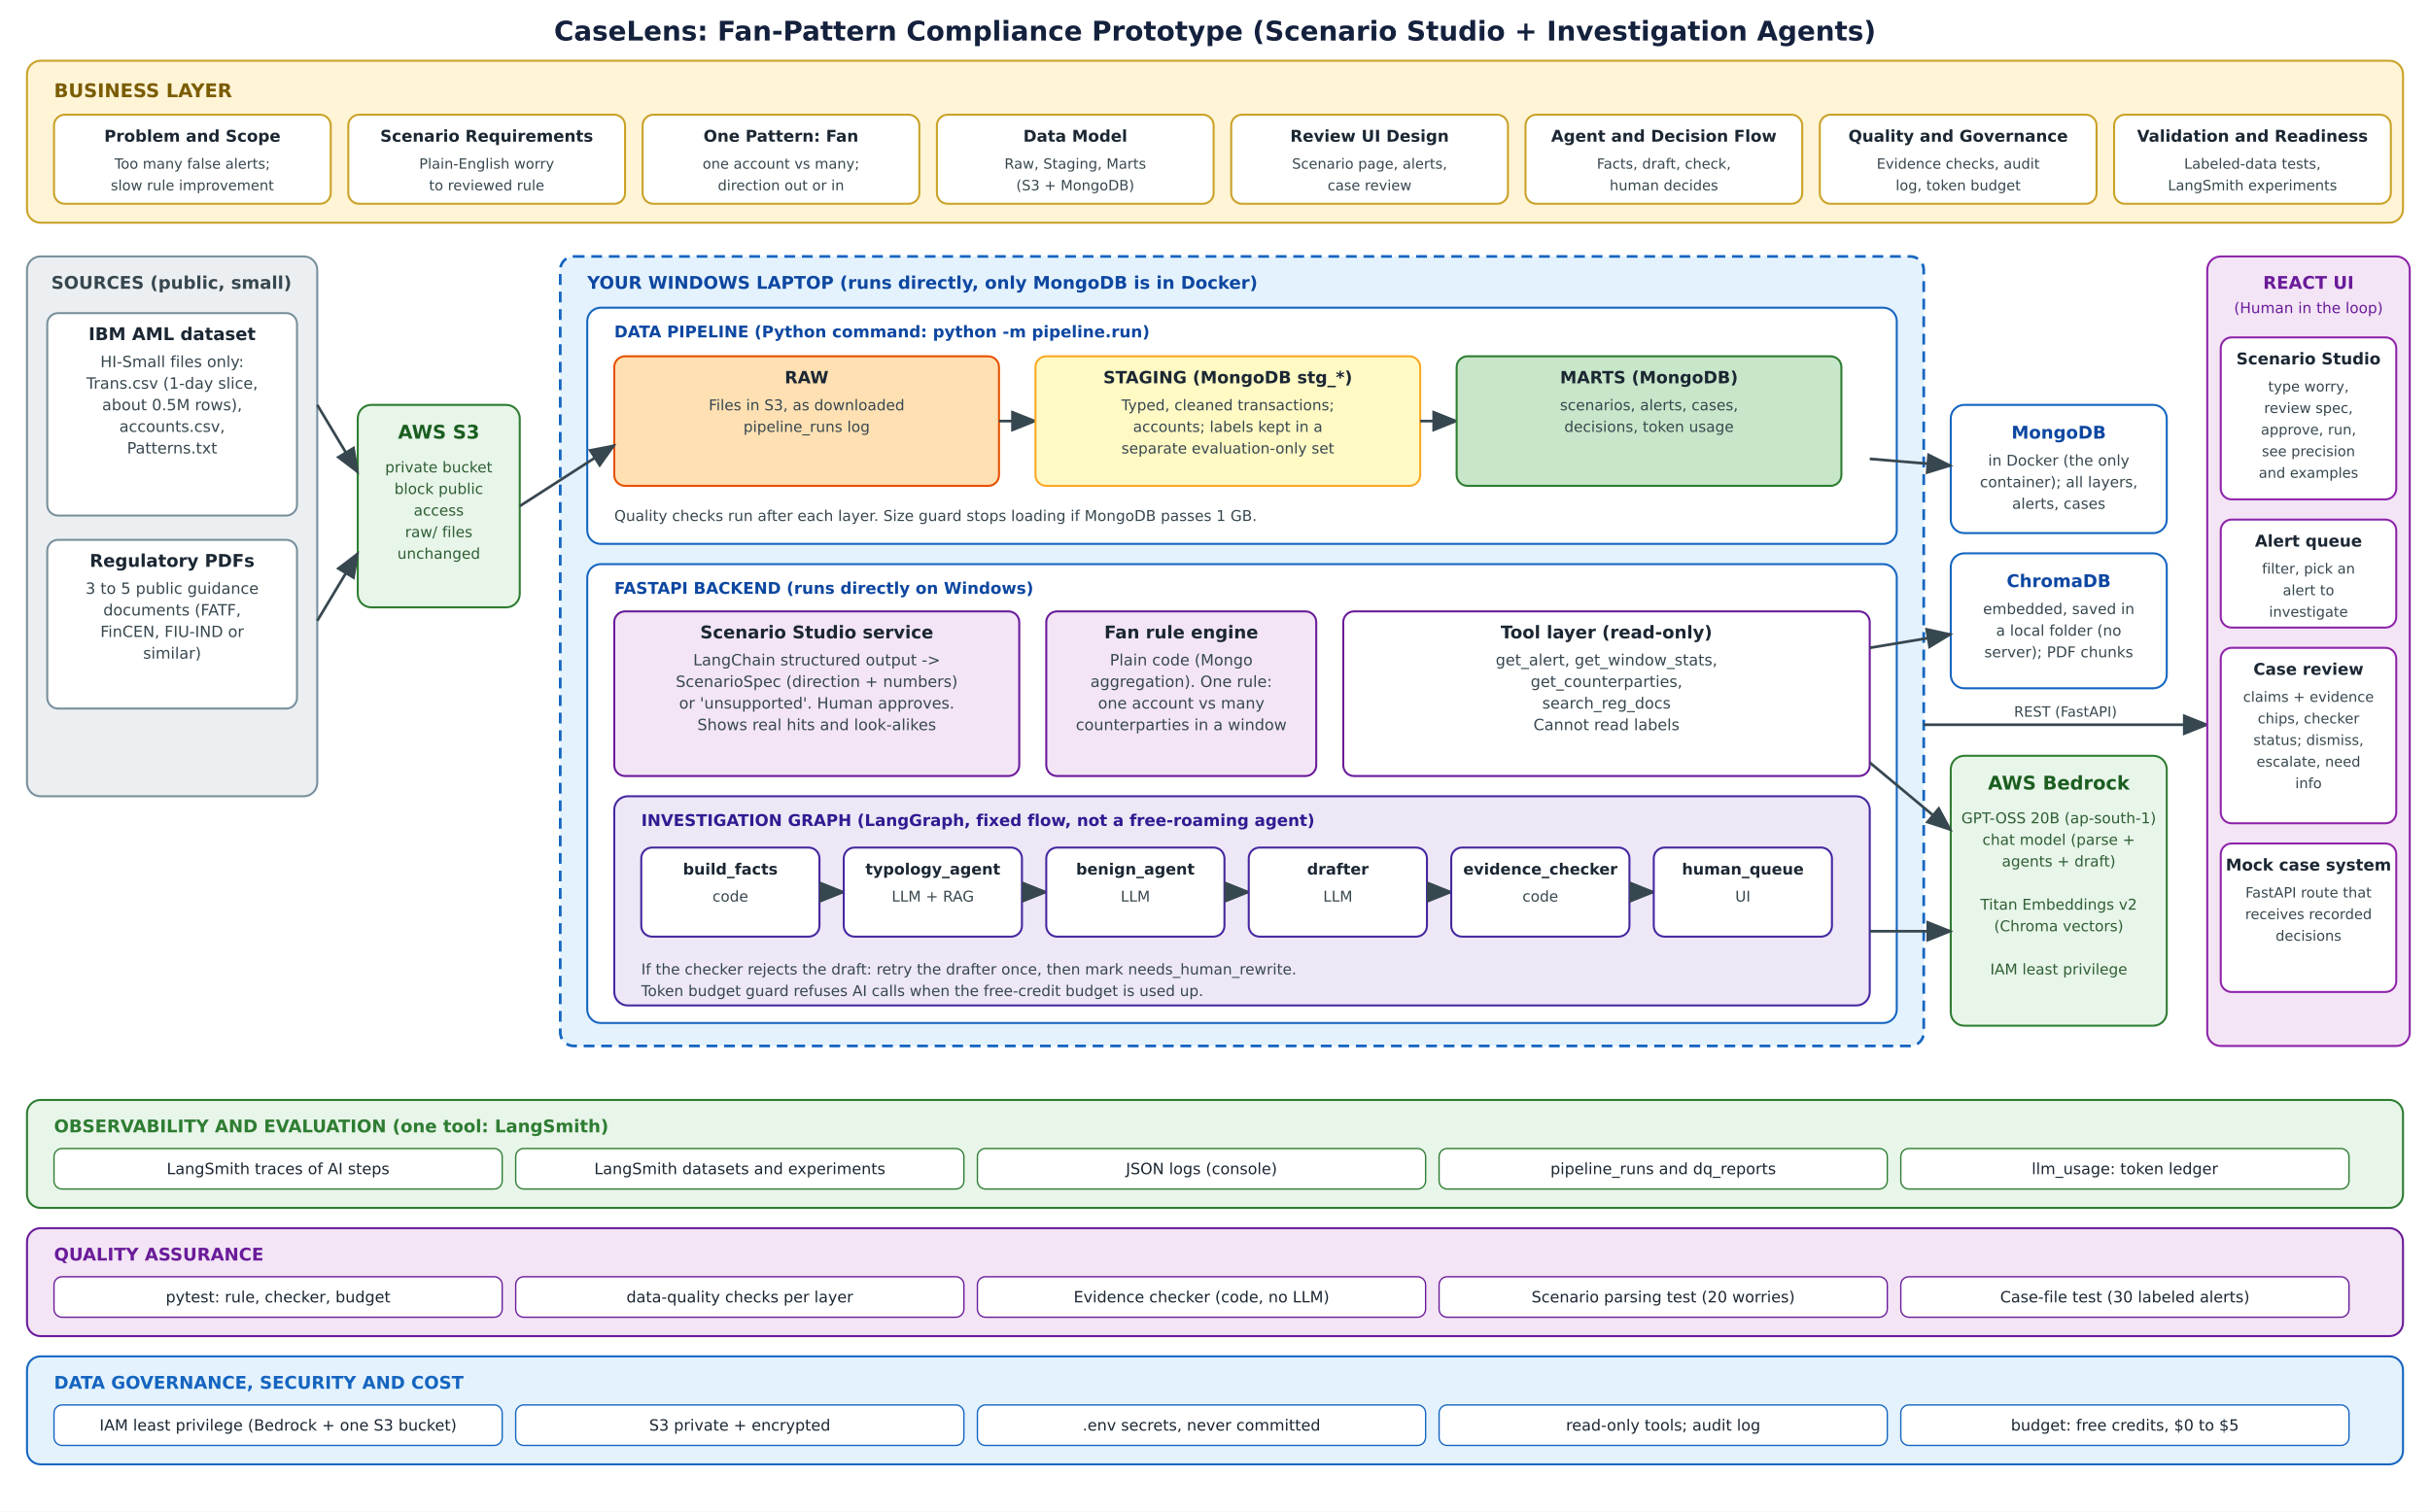
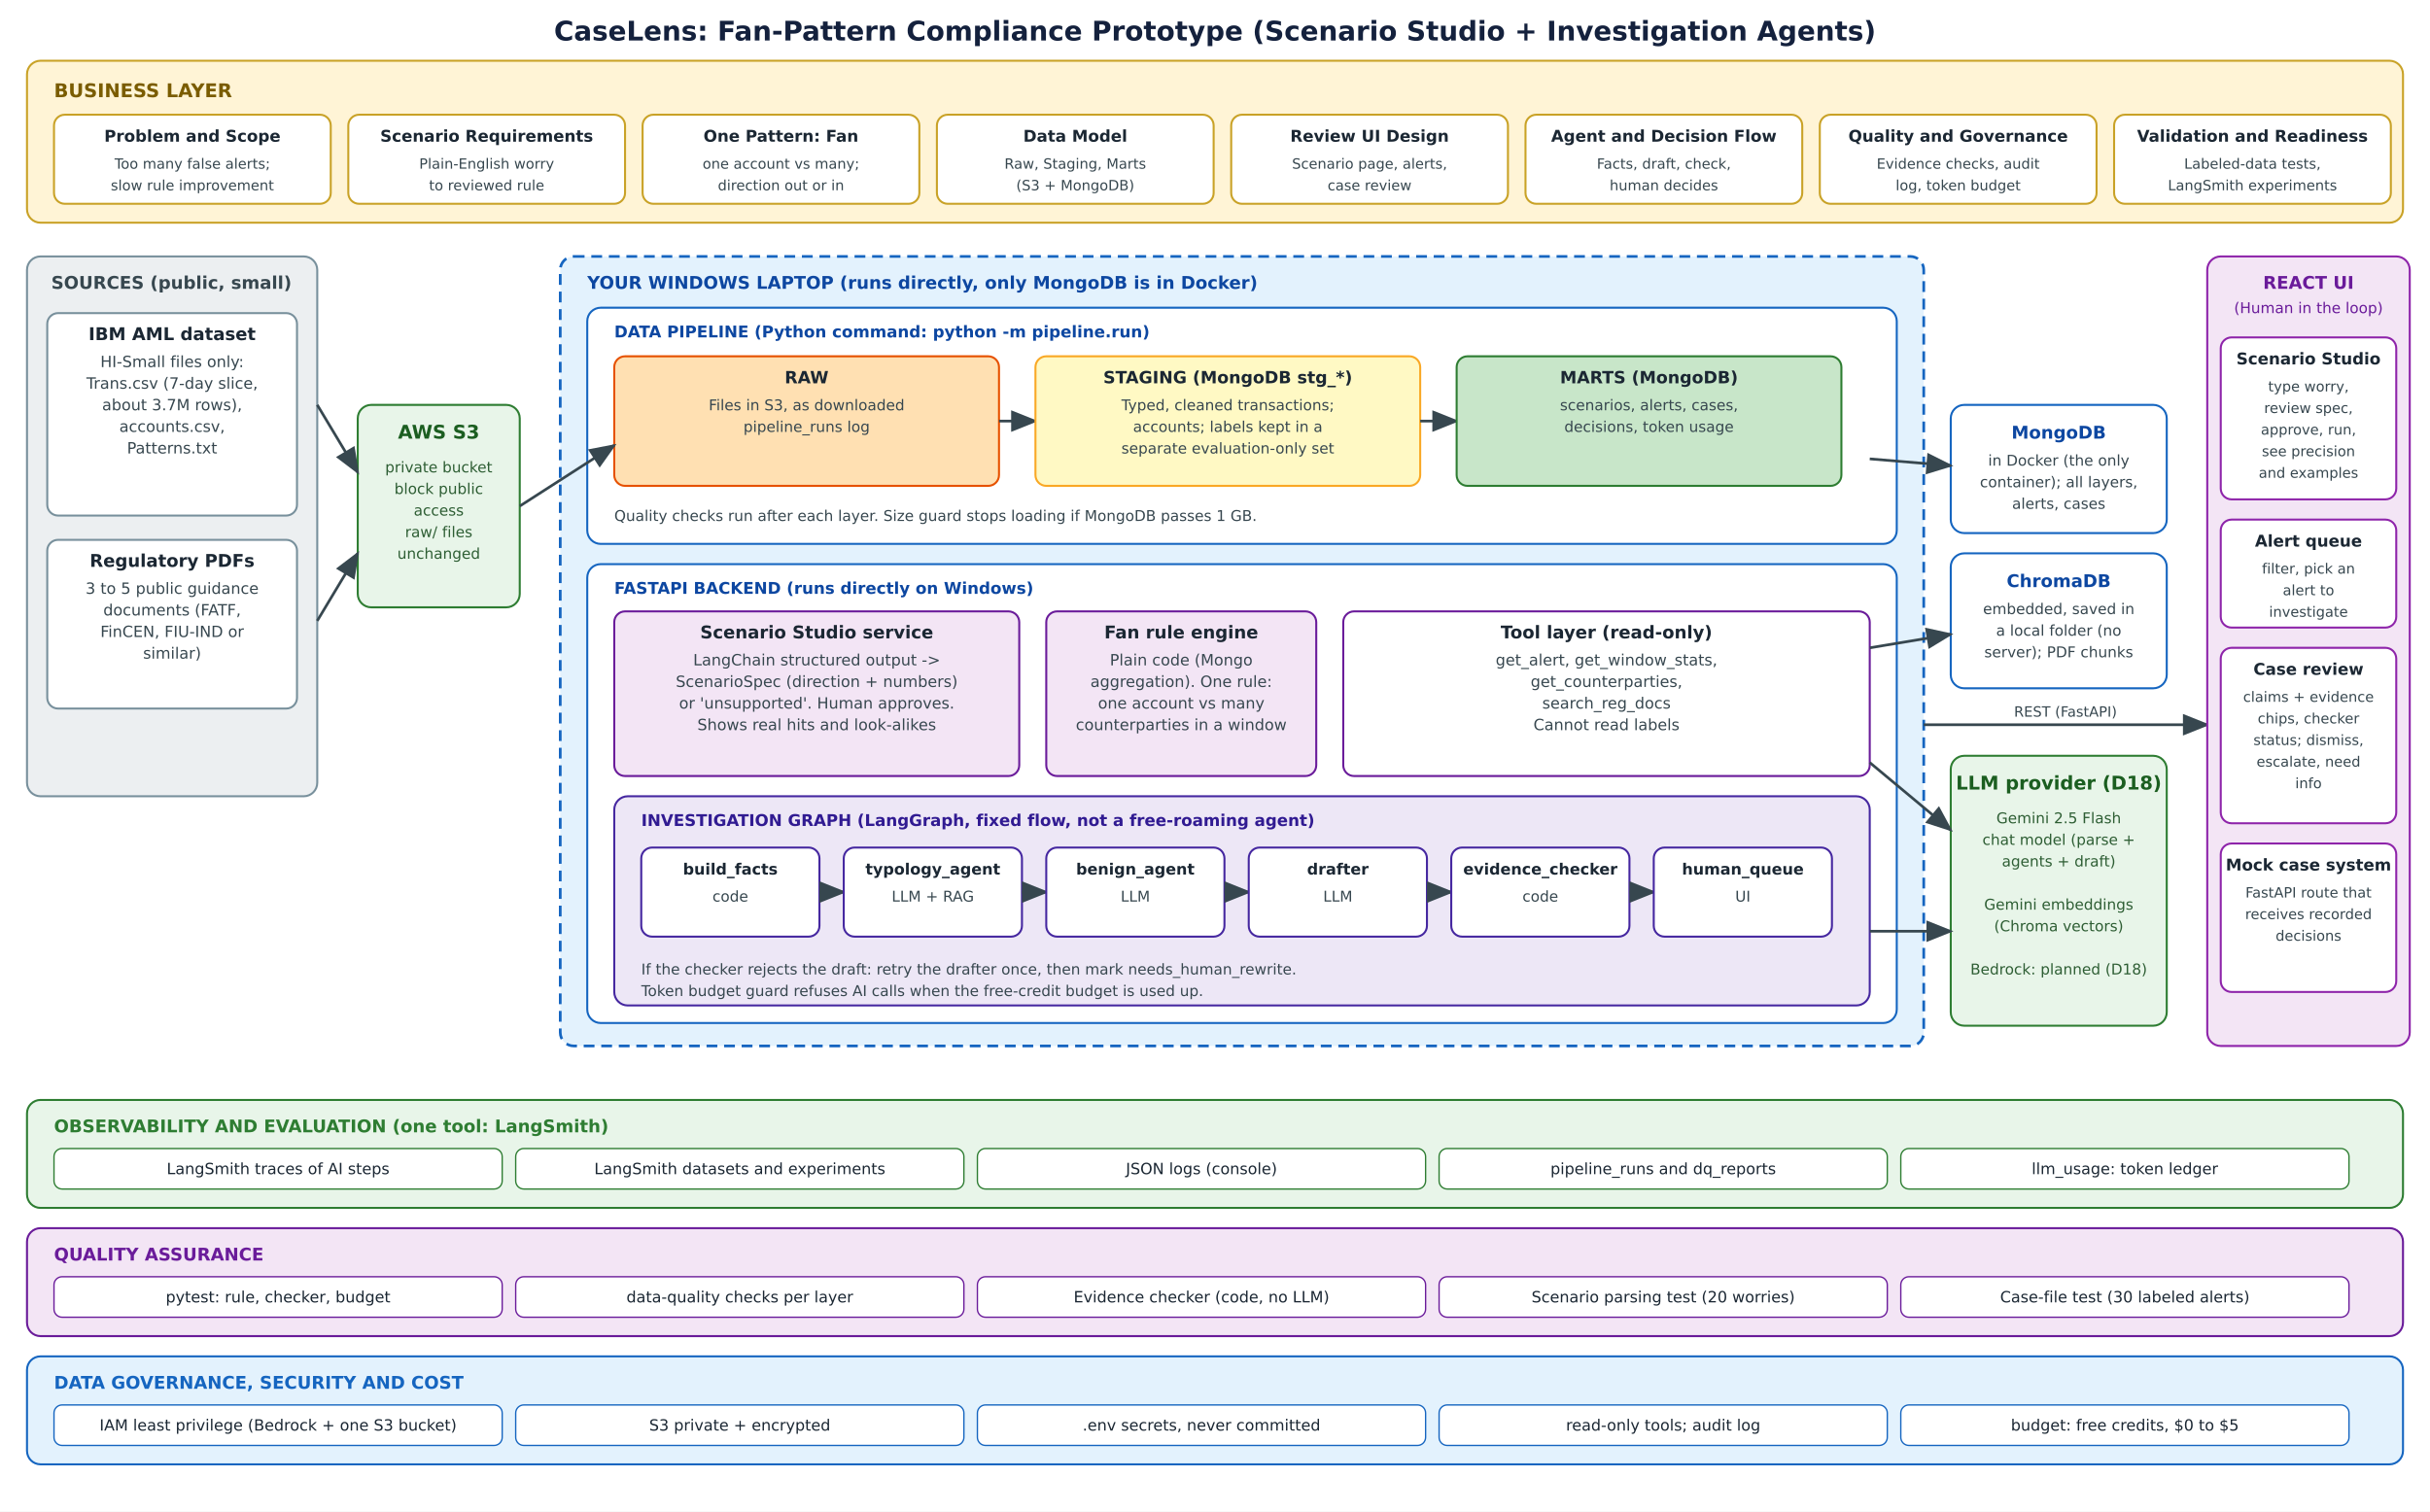
<svg xmlns="http://www.w3.org/2000/svg" width="1800" height="1120" viewBox="0 0 1800 1120" font-family="DejaVu Sans, Arial, sans-serif">
  <defs>
    <marker id="ar" markerWidth="10" markerHeight="8" refX="9" refY="4" orient="auto">
      <path d="M0,0 L10,4 L0,8 z" fill="#37474F" />
    </marker>
  </defs>
  <rect width="1800" height="1120" fill="#FFFFFF" />
  <text x="900.0" y="30" font-size="20" font-weight="bold" fill="#14213D" text-anchor="middle">CaseLens: Fan-Pattern Compliance Prototype (Scenario Studio + Investigation Agents)</text>
  <rect x="20" y="45" width="1760" height="120" rx="10" fill="#FFF4D6" stroke="#C9A227" stroke-width="1.5" />
  <text x="40" y="72" font-size="14" font-weight="bold" fill="#7A5C00" text-anchor="start">BUSINESS LAYER</text>
  <rect x="40" y="85" width="205" height="66" rx="8" fill="#FFFFFF" stroke="#C9A227" stroke-width="1.5" />
  <text x="142.5" y="105" font-size="12" font-weight="bold" fill="#1B2733" text-anchor="middle">Problem and Scope</text>
  <text x="142.5" y="125" font-size="10.5" fill="#37474F" text-anchor="middle">Too many false alerts;</text>
  <text x="142.5" y="141" font-size="10.5" fill="#37474F" text-anchor="middle">slow rule improvement</text>
  <rect x="258" y="85" width="205" height="66" rx="8" fill="#FFFFFF" stroke="#C9A227" stroke-width="1.5" />
  <text x="360.5" y="105" font-size="12" font-weight="bold" fill="#1B2733" text-anchor="middle">Scenario Requirements</text>
  <text x="360.5" y="125" font-size="10.5" fill="#37474F" text-anchor="middle">Plain-English worry</text>
  <text x="360.5" y="141" font-size="10.5" fill="#37474F" text-anchor="middle">to reviewed rule</text>
  <rect x="476" y="85" width="205" height="66" rx="8" fill="#FFFFFF" stroke="#C9A227" stroke-width="1.5" />
  <text x="578.5" y="105" font-size="12" font-weight="bold" fill="#1B2733" text-anchor="middle">One Pattern: Fan</text>
  <text x="578.5" y="125" font-size="10.5" fill="#37474F" text-anchor="middle">one account vs many;</text>
  <text x="578.5" y="141" font-size="10.5" fill="#37474F" text-anchor="middle">direction out or in</text>
  <rect x="694" y="85" width="205" height="66" rx="8" fill="#FFFFFF" stroke="#C9A227" stroke-width="1.5" />
  <text x="796.5" y="105" font-size="12" font-weight="bold" fill="#1B2733" text-anchor="middle">Data Model</text>
  <text x="796.5" y="125" font-size="10.5" fill="#37474F" text-anchor="middle">Raw, Staging, Marts</text>
  <text x="796.5" y="141" font-size="10.5" fill="#37474F" text-anchor="middle">(S3 + MongoDB)</text>
  <rect x="912" y="85" width="205" height="66" rx="8" fill="#FFFFFF" stroke="#C9A227" stroke-width="1.5" />
  <text x="1014.5" y="105" font-size="12" font-weight="bold" fill="#1B2733" text-anchor="middle">Review UI Design</text>
  <text x="1014.5" y="125" font-size="10.5" fill="#37474F" text-anchor="middle">Scenario page, alerts,</text>
  <text x="1014.5" y="141" font-size="10.5" fill="#37474F" text-anchor="middle">case review</text>
  <rect x="1130" y="85" width="205" height="66" rx="8" fill="#FFFFFF" stroke="#C9A227" stroke-width="1.5" />
  <text x="1232.5" y="105" font-size="12" font-weight="bold" fill="#1B2733" text-anchor="middle">Agent and Decision Flow</text>
  <text x="1232.5" y="125" font-size="10.5" fill="#37474F" text-anchor="middle">Facts, draft, check,</text>
  <text x="1232.5" y="141" font-size="10.5" fill="#37474F" text-anchor="middle">human decides</text>
  <rect x="1348" y="85" width="205" height="66" rx="8" fill="#FFFFFF" stroke="#C9A227" stroke-width="1.5" />
  <text x="1450.5" y="105" font-size="12" font-weight="bold" fill="#1B2733" text-anchor="middle">Quality and Governance</text>
  <text x="1450.5" y="125" font-size="10.5" fill="#37474F" text-anchor="middle">Evidence checks, audit</text>
  <text x="1450.5" y="141" font-size="10.5" fill="#37474F" text-anchor="middle">log, token budget</text>
  <rect x="1566" y="85" width="205" height="66" rx="8" fill="#FFFFFF" stroke="#C9A227" stroke-width="1.5" />
  <text x="1668.5" y="105" font-size="12" font-weight="bold" fill="#1B2733" text-anchor="middle">Validation and Readiness</text>
  <text x="1668.5" y="125" font-size="10.5" fill="#37474F" text-anchor="middle">Labeled-data tests,</text>
  <text x="1668.5" y="141" font-size="10.5" fill="#37474F" text-anchor="middle">LangSmith experiments</text>
  <rect x="20" y="190" width="215" height="400" rx="10" fill="#ECEFF1" stroke="#78909C" stroke-width="1.5" />
  <text x="127" y="214" font-size="13" font-weight="bold" fill="#37474F" text-anchor="middle">SOURCES (public, small)</text>
  <rect x="35" y="232" width="185" height="150" rx="8" fill="#FFFFFF" stroke="#78909C" stroke-width="1.5" />
  <text x="127.5" y="252" font-size="13" font-weight="bold" fill="#1B2733" text-anchor="middle">IBM AML dataset</text>
  <text x="127.5" y="272" font-size="11.5" fill="#37474F" text-anchor="middle">HI-Small files only:</text>
-   <text x="127.5" y="288" font-size="11.5" fill="#37474F" text-anchor="middle">Trans.csv (1-day slice,</text>
-   <text x="127.5" y="304" font-size="11.5" fill="#37474F" text-anchor="middle">about 0.5M rows),</text>
+   <text x="127.5" y="288" font-size="11.5" fill="#37474F" text-anchor="middle">Trans.csv (7-day slice,</text>
+   <text x="127.5" y="304" font-size="11.5" fill="#37474F" text-anchor="middle">about 3.7M rows),</text>
  <text x="127.5" y="320" font-size="11.5" fill="#37474F" text-anchor="middle">accounts.csv,</text>
  <text x="127.5" y="336" font-size="11.5" fill="#37474F" text-anchor="middle">Patterns.txt</text>
  <rect x="35" y="400" width="185" height="125" rx="8" fill="#FFFFFF" stroke="#78909C" stroke-width="1.5" />
  <text x="127.5" y="420" font-size="13" font-weight="bold" fill="#1B2733" text-anchor="middle">Regulatory PDFs</text>
  <text x="127.5" y="440" font-size="11.5" fill="#37474F" text-anchor="middle">3 to 5 public guidance</text>
  <text x="127.5" y="456" font-size="11.5" fill="#37474F" text-anchor="middle">documents (FATF,</text>
  <text x="127.5" y="472" font-size="11.5" fill="#37474F" text-anchor="middle">FinCEN, FIU-IND or</text>
  <text x="127.5" y="488" font-size="11.5" fill="#37474F" text-anchor="middle">similar)</text>
  <rect x="265" y="300" width="120" height="150" rx="10" fill="#E8F5E9" stroke="#2E7D32" stroke-width="1.5" />
  <text x="325" y="325" font-size="14" font-weight="bold" fill="#1B5E20" text-anchor="middle">AWS S3</text>
  <text x="325" y="350" font-size="11" fill="#2E5E34" text-anchor="middle">private bucket</text>
  <text x="325" y="366" font-size="11" fill="#2E5E34" text-anchor="middle">block public</text>
  <text x="325" y="382" font-size="11" fill="#2E5E34" text-anchor="middle">access</text>
  <text x="325" y="398" font-size="11" fill="#2E5E34" text-anchor="middle">raw/ files</text>
  <text x="325" y="414" font-size="11" fill="#2E5E34" text-anchor="middle">unchanged</text>
  <line x1="235" y1="300" x2="265" y2="350" stroke="#37474F" stroke-width="2" marker-end="url(#ar)" />
  <line x1="235" y1="460" x2="265" y2="410" stroke="#37474F" stroke-width="2" marker-end="url(#ar)" />
  <rect x="415" y="190" width="1010" height="585" rx="10" fill="#E3F2FD" stroke="#1565C0" stroke-width="2" stroke-dasharray="8 5" />
  <text x="435" y="214" font-size="13" font-weight="bold" fill="#0D47A1" text-anchor="start">YOUR WINDOWS LAPTOP (runs directly, only MongoDB is in Docker)</text>
  <rect x="435" y="228" width="970" height="175" rx="10" fill="#FFFFFF" stroke="#1565C0" stroke-width="1.5" />
  <text x="455" y="250" font-size="12" font-weight="bold" fill="#0D47A1" text-anchor="start">DATA PIPELINE (Python command: python -m pipeline.run)</text>
  <rect x="455" y="264" width="285" height="96" rx="8" fill="#FFE0B2" stroke="#E65100" stroke-width="1.5" />
  <text x="597.5" y="284" font-size="12.5" font-weight="bold" fill="#1B2733" text-anchor="middle">RAW</text>
  <text x="597.5" y="304" font-size="11" fill="#37474F" text-anchor="middle">Files in S3, as downloaded</text>
  <text x="597.5" y="320" font-size="11" fill="#37474F" text-anchor="middle">pipeline_runs log</text>
  <line x1="740" y1="312" x2="767" y2="312" stroke="#37474F" stroke-width="2" marker-end="url(#ar)" />
  <rect x="767" y="264" width="285" height="96" rx="8" fill="#FFF9C4" stroke="#F9A825" stroke-width="1.5" />
  <text x="909.5" y="284" font-size="12.5" font-weight="bold" fill="#1B2733" text-anchor="middle">STAGING (MongoDB stg_*)</text>
  <text x="909.5" y="304" font-size="11" fill="#37474F" text-anchor="middle">Typed, cleaned transactions;</text>
  <text x="909.5" y="320" font-size="11" fill="#37474F" text-anchor="middle">accounts; labels kept in a</text>
  <text x="909.5" y="336" font-size="11" fill="#37474F" text-anchor="middle">separate evaluation-only set</text>
  <line x1="1052" y1="312" x2="1079" y2="312" stroke="#37474F" stroke-width="2" marker-end="url(#ar)" />
  <rect x="1079" y="264" width="285" height="96" rx="8" fill="#C8E6C9" stroke="#2E7D32" stroke-width="1.5" />
  <text x="1221.5" y="284" font-size="12.5" font-weight="bold" fill="#1B2733" text-anchor="middle">MARTS (MongoDB)</text>
  <text x="1221.5" y="304" font-size="11" fill="#37474F" text-anchor="middle">scenarios, alerts, cases,</text>
  <text x="1221.5" y="320" font-size="11" fill="#37474F" text-anchor="middle">decisions, token usage</text>
  <text x="455" y="386" font-size="11" fill="#37474F" text-anchor="start">Quality checks run after each layer. Size guard stops loading if MongoDB passes 1 GB.</text>
  <line x1="385" y1="375" x2="455" y2="330" stroke="#37474F" stroke-width="2" marker-end="url(#ar)" />
  <rect x="435" y="418" width="970" height="340" rx="10" fill="#FFFFFF" stroke="#1565C0" stroke-width="1.5" />
  <text x="455" y="440" font-size="12" font-weight="bold" fill="#0D47A1" text-anchor="start">FASTAPI BACKEND (runs directly on Windows)</text>
  <rect x="455" y="453" width="300" height="122" rx="8" fill="#F3E5F5" stroke="#6A1B9A" stroke-width="1.5" />
  <text x="605.0" y="473" font-size="13" font-weight="bold" fill="#1B2733" text-anchor="middle">Scenario Studio service</text>
  <text x="605.0" y="493" font-size="11.5" fill="#37474F" text-anchor="middle">LangChain structured output -&gt;</text>
  <text x="605.0" y="509" font-size="11.5" fill="#37474F" text-anchor="middle">ScenarioSpec (direction + numbers)</text>
  <text x="605.0" y="525" font-size="11.5" fill="#37474F" text-anchor="middle">or 'unsupported'. Human approves.</text>
  <text x="605.0" y="541" font-size="11.5" fill="#37474F" text-anchor="middle">Shows real hits and look-alikes</text>
  <rect x="775" y="453" width="200" height="122" rx="8" fill="#F3E5F5" stroke="#6A1B9A" stroke-width="1.5" />
  <text x="875.0" y="473" font-size="13" font-weight="bold" fill="#1B2733" text-anchor="middle">Fan rule engine</text>
  <text x="875.0" y="493" font-size="11.5" fill="#37474F" text-anchor="middle">Plain code (Mongo</text>
  <text x="875.0" y="509" font-size="11.5" fill="#37474F" text-anchor="middle">aggregation). One rule:</text>
  <text x="875.0" y="525" font-size="11.5" fill="#37474F" text-anchor="middle">one account vs many</text>
  <text x="875.0" y="541" font-size="11.5" fill="#37474F" text-anchor="middle">counterparties in a window</text>
  <rect x="995" y="453" width="390" height="122" rx="8" fill="#FFFFFF" stroke="#6A1B9A" stroke-width="1.5" />
  <text x="1190.0" y="473" font-size="13" font-weight="bold" fill="#1B2733" text-anchor="middle">Tool layer (read-only)</text>
  <text x="1190.0" y="493" font-size="11.5" fill="#37474F" text-anchor="middle">get_alert, get_window_stats,</text>
  <text x="1190.0" y="509" font-size="11.5" fill="#37474F" text-anchor="middle">get_counterparties,</text>
  <text x="1190.0" y="525" font-size="11.5" fill="#37474F" text-anchor="middle">search_reg_docs</text>
  <text x="1190.0" y="541" font-size="11.5" fill="#37474F" text-anchor="middle">Cannot read labels</text>
  <rect x="455" y="590" width="930" height="155" rx="10" fill="#EDE7F6" stroke="#4527A0" stroke-width="1.5" />
  <text x="475" y="612" font-size="12" font-weight="bold" fill="#311B92" text-anchor="start">INVESTIGATION GRAPH (LangGraph, fixed flow, not a free-roaming agent)</text>
  <rect x="475" y="628" width="132" height="66" rx="8" fill="#FFFFFF" stroke="#4527A0" stroke-width="1.5" />
  <text x="541.0" y="648" font-size="11.5" font-weight="bold" fill="#1B2733" text-anchor="middle">build_facts</text>
  <text x="541.0" y="668" font-size="11" fill="#37474F" text-anchor="middle">code</text>
  <line x1="607" y1="661" x2="625" y2="661" stroke="#37474F" stroke-width="2" marker-end="url(#ar)" />
  <rect x="625" y="628" width="132" height="66" rx="8" fill="#FFFFFF" stroke="#4527A0" stroke-width="1.5" />
  <text x="691.0" y="648" font-size="11.5" font-weight="bold" fill="#1B2733" text-anchor="middle">typology_agent</text>
  <text x="691.0" y="668" font-size="11" fill="#37474F" text-anchor="middle">LLM + RAG</text>
  <line x1="757" y1="661" x2="775" y2="661" stroke="#37474F" stroke-width="2" marker-end="url(#ar)" />
  <rect x="775" y="628" width="132" height="66" rx="8" fill="#FFFFFF" stroke="#4527A0" stroke-width="1.5" />
  <text x="841.0" y="648" font-size="11.5" font-weight="bold" fill="#1B2733" text-anchor="middle">benign_agent</text>
  <text x="841.0" y="668" font-size="11" fill="#37474F" text-anchor="middle">LLM</text>
  <line x1="907" y1="661" x2="925" y2="661" stroke="#37474F" stroke-width="2" marker-end="url(#ar)" />
  <rect x="925" y="628" width="132" height="66" rx="8" fill="#FFFFFF" stroke="#4527A0" stroke-width="1.5" />
  <text x="991.0" y="648" font-size="11.5" font-weight="bold" fill="#1B2733" text-anchor="middle">drafter</text>
  <text x="991.0" y="668" font-size="11" fill="#37474F" text-anchor="middle">LLM</text>
  <line x1="1057" y1="661" x2="1075" y2="661" stroke="#37474F" stroke-width="2" marker-end="url(#ar)" />
  <rect x="1075" y="628" width="132" height="66" rx="8" fill="#FFFFFF" stroke="#4527A0" stroke-width="1.5" />
  <text x="1141.0" y="648" font-size="11.5" font-weight="bold" fill="#1B2733" text-anchor="middle">evidence_checker</text>
  <text x="1141.0" y="668" font-size="11" fill="#37474F" text-anchor="middle">code</text>
  <line x1="1207" y1="661" x2="1225" y2="661" stroke="#37474F" stroke-width="2" marker-end="url(#ar)" />
  <rect x="1225" y="628" width="132" height="66" rx="8" fill="#FFFFFF" stroke="#4527A0" stroke-width="1.5" />
  <text x="1291.0" y="648" font-size="11.5" font-weight="bold" fill="#1B2733" text-anchor="middle">human_queue</text>
  <text x="1291.0" y="668" font-size="11" fill="#37474F" text-anchor="middle">UI</text>
  <text x="475" y="722" font-size="11" fill="#37474F" text-anchor="start">If the checker rejects the draft: retry the drafter once, then mark needs_human_rewrite.</text>
  <text x="475" y="738" font-size="11" fill="#37474F" text-anchor="start">Token budget guard refuses AI calls when the free-credit budget is used up.</text>
  <rect x="1445" y="300" width="160" height="95" rx="10" fill="#FFFFFF" stroke="#1565C0" stroke-width="1.5" />
  <text x="1525" y="325" font-size="13" font-weight="bold" fill="#0D47A1" text-anchor="middle">MongoDB</text>
  <text x="1525" y="345" font-size="11" fill="#37474F" text-anchor="middle">in Docker (the only</text>
  <text x="1525" y="361" font-size="11" fill="#37474F" text-anchor="middle">container); all layers,</text>
  <text x="1525" y="377" font-size="11" fill="#37474F" text-anchor="middle">alerts, cases</text>
  <rect x="1445" y="410" width="160" height="100" rx="10" fill="#FFFFFF" stroke="#1565C0" stroke-width="1.5" />
  <text x="1525" y="435" font-size="13" font-weight="bold" fill="#0D47A1" text-anchor="middle">ChromaDB</text>
  <text x="1525" y="455" font-size="11" fill="#37474F" text-anchor="middle">embedded, saved in</text>
  <text x="1525" y="471" font-size="11" fill="#37474F" text-anchor="middle">a local folder (no</text>
  <text x="1525" y="487" font-size="11" fill="#37474F" text-anchor="middle">server); PDF chunks</text>
  <line x1="1385" y1="340" x2="1445" y2="345" stroke="#37474F" stroke-width="2" marker-end="url(#ar)" />
  <line x1="1385" y1="480" x2="1445" y2="470" stroke="#37474F" stroke-width="2" marker-end="url(#ar)" />
  <rect x="1445" y="560" width="160" height="200" rx="10" fill="#E8F5E9" stroke="#2E7D32" stroke-width="1.5" />
-   <text x="1525" y="585" font-size="14" font-weight="bold" fill="#1B5E20" text-anchor="middle">AWS Bedrock</text>
-   <text x="1525" y="610" font-size="11" fill="#2E5E34" text-anchor="middle">GPT-OSS 20B (ap-south-1)</text>
+   <text x="1525" y="585" font-size="14" font-weight="bold" fill="#1B5E20" text-anchor="middle">LLM provider (D18)</text>
+   <text x="1525" y="610" font-size="11" fill="#2E5E34" text-anchor="middle">Gemini 2.5 Flash</text>
  <text x="1525" y="626" font-size="11" fill="#2E5E34" text-anchor="middle">chat model (parse +</text>
  <text x="1525" y="642" font-size="11" fill="#2E5E34" text-anchor="middle">agents + draft)</text>
  <text x="1525" y="658" font-size="11" fill="#2E5E34" text-anchor="middle" />
-   <text x="1525" y="674" font-size="11" fill="#2E5E34" text-anchor="middle">Titan Embeddings v2</text>
+   <text x="1525" y="674" font-size="11" fill="#2E5E34" text-anchor="middle">Gemini embeddings</text>
  <text x="1525" y="690" font-size="11" fill="#2E5E34" text-anchor="middle">(Chroma vectors)</text>
  <text x="1525" y="706" font-size="11" fill="#2E5E34" text-anchor="middle" />
-   <text x="1525" y="722" font-size="11" fill="#2E5E34" text-anchor="middle">IAM least privilege</text>
+   <text x="1525" y="722" font-size="11" fill="#2E5E34" text-anchor="middle">Bedrock: planned (D18)</text>
  <line x1="1385" y1="565" x2="1445" y2="615" stroke="#37474F" stroke-width="2" marker-end="url(#ar)" />
  <line x1="1385" y1="690" x2="1445" y2="690" stroke="#37474F" stroke-width="2" marker-end="url(#ar)" />
  <line x1="1425" y1="537" x2="1635" y2="537" stroke="#37474F" stroke-width="2" marker-end="url(#ar)" />
  <text x="1530" y="531" font-size="10.5" fill="#37474F" text-anchor="middle">REST (FastAPI)</text>
  <rect x="1635" y="190" width="150" height="585" rx="10" fill="#F3E5F5" stroke="#8E24AA" stroke-width="1.5" />
  <text x="1710" y="214" font-size="13" font-weight="bold" fill="#6A1B9A" text-anchor="middle">REACT UI</text>
  <text x="1710" y="232" font-size="11" fill="#6A1B9A" text-anchor="middle">(Human in the loop)</text>
  <rect x="1645" y="250" width="130" height="120" rx="8" fill="#FFFFFF" stroke="#8E24AA" stroke-width="1.5" />
  <text x="1710.0" y="270" font-size="12" font-weight="bold" fill="#1B2733" text-anchor="middle">Scenario Studio</text>
  <text x="1710.0" y="290" font-size="10.5" fill="#37474F" text-anchor="middle">type worry,</text>
  <text x="1710.0" y="306" font-size="10.5" fill="#37474F" text-anchor="middle">review spec,</text>
  <text x="1710.0" y="322" font-size="10.5" fill="#37474F" text-anchor="middle">approve, run,</text>
  <text x="1710.0" y="338" font-size="10.5" fill="#37474F" text-anchor="middle">see precision</text>
  <text x="1710.0" y="354" font-size="10.5" fill="#37474F" text-anchor="middle">and examples</text>
  <rect x="1645" y="385" width="130" height="80" rx="8" fill="#FFFFFF" stroke="#8E24AA" stroke-width="1.5" />
  <text x="1710.0" y="405" font-size="12" font-weight="bold" fill="#1B2733" text-anchor="middle">Alert queue</text>
  <text x="1710.0" y="425" font-size="10.5" fill="#37474F" text-anchor="middle">filter, pick an</text>
  <text x="1710.0" y="441" font-size="10.5" fill="#37474F" text-anchor="middle">alert to</text>
  <text x="1710.0" y="457" font-size="10.5" fill="#37474F" text-anchor="middle">investigate</text>
  <rect x="1645" y="480" width="130" height="130" rx="8" fill="#FFFFFF" stroke="#8E24AA" stroke-width="1.5" />
  <text x="1710.0" y="500" font-size="12" font-weight="bold" fill="#1B2733" text-anchor="middle">Case review</text>
  <text x="1710.0" y="520" font-size="10.5" fill="#37474F" text-anchor="middle">claims + evidence</text>
  <text x="1710.0" y="536" font-size="10.5" fill="#37474F" text-anchor="middle">chips, checker</text>
  <text x="1710.0" y="552" font-size="10.5" fill="#37474F" text-anchor="middle">status; dismiss,</text>
  <text x="1710.0" y="568" font-size="10.5" fill="#37474F" text-anchor="middle">escalate, need</text>
  <text x="1710.0" y="584" font-size="10.5" fill="#37474F" text-anchor="middle">info</text>
  <rect x="1645" y="625" width="130" height="110" rx="8" fill="#FFFFFF" stroke="#8E24AA" stroke-width="1.5" />
  <text x="1710.0" y="645" font-size="12" font-weight="bold" fill="#1B2733" text-anchor="middle">Mock case system</text>
  <text x="1710.0" y="665" font-size="10.5" fill="#37474F" text-anchor="middle">FastAPI route that</text>
  <text x="1710.0" y="681" font-size="10.5" fill="#37474F" text-anchor="middle">receives recorded</text>
  <text x="1710.0" y="697" font-size="10.5" fill="#37474F" text-anchor="middle">decisions</text>
  <rect x="20" y="815" width="1760" height="80" rx="10" fill="#E8F5E9" stroke="#2E7D32" stroke-width="1.5" />
  <text x="40" y="839" font-size="13" font-weight="bold" fill="#2E7D32" text-anchor="start">OBSERVABILITY AND EVALUATION (one tool: LangSmith)</text>
  <rect x="40.0" y="851" width="332.0" height="30" rx="6" fill="#FFFFFF" stroke="#2E7D32" stroke-width="1" />
  <text x="206.0" y="870.0" font-size="11.5" fill="#1B2733" text-anchor="middle">LangSmith traces of AI steps</text>
  <rect x="382.0" y="851" width="332.0" height="30" rx="6" fill="#FFFFFF" stroke="#2E7D32" stroke-width="1" />
  <text x="548.0" y="870.0" font-size="11.5" fill="#1B2733" text-anchor="middle">LangSmith datasets and experiments</text>
  <rect x="724.0" y="851" width="332.0" height="30" rx="6" fill="#FFFFFF" stroke="#2E7D32" stroke-width="1" />
  <text x="890.0" y="870.0" font-size="11.5" fill="#1B2733" text-anchor="middle">JSON logs (console)</text>
  <rect x="1066.0" y="851" width="332.0" height="30" rx="6" fill="#FFFFFF" stroke="#2E7D32" stroke-width="1" />
  <text x="1232.0" y="870.0" font-size="11.5" fill="#1B2733" text-anchor="middle">pipeline_runs and dq_reports</text>
  <rect x="1408.0" y="851" width="332.0" height="30" rx="6" fill="#FFFFFF" stroke="#2E7D32" stroke-width="1" />
  <text x="1574.0" y="870.0" font-size="11.5" fill="#1B2733" text-anchor="middle">llm_usage: token ledger</text>
  <rect x="20" y="910" width="1760" height="80" rx="10" fill="#F3E5F5" stroke="#6A1B9A" stroke-width="1.5" />
  <text x="40" y="934" font-size="13" font-weight="bold" fill="#6A1B9A" text-anchor="start">QUALITY ASSURANCE</text>
  <rect x="40.0" y="946" width="332.0" height="30" rx="6" fill="#FFFFFF" stroke="#6A1B9A" stroke-width="1" />
  <text x="206.0" y="965.0" font-size="11.5" fill="#1B2733" text-anchor="middle">pytest: rule, checker, budget</text>
  <rect x="382.0" y="946" width="332.0" height="30" rx="6" fill="#FFFFFF" stroke="#6A1B9A" stroke-width="1" />
  <text x="548.0" y="965.0" font-size="11.5" fill="#1B2733" text-anchor="middle">data-quality checks per layer</text>
  <rect x="724.0" y="946" width="332.0" height="30" rx="6" fill="#FFFFFF" stroke="#6A1B9A" stroke-width="1" />
  <text x="890.0" y="965.0" font-size="11.5" fill="#1B2733" text-anchor="middle">Evidence checker (code, no LLM)</text>
  <rect x="1066.0" y="946" width="332.0" height="30" rx="6" fill="#FFFFFF" stroke="#6A1B9A" stroke-width="1" />
  <text x="1232.0" y="965.0" font-size="11.5" fill="#1B2733" text-anchor="middle">Scenario parsing test (20 worries)</text>
  <rect x="1408.0" y="946" width="332.0" height="30" rx="6" fill="#FFFFFF" stroke="#6A1B9A" stroke-width="1" />
  <text x="1574.0" y="965.0" font-size="11.5" fill="#1B2733" text-anchor="middle">Case-file test (30 labeled alerts)</text>
  <rect x="20" y="1005" width="1760" height="80" rx="10" fill="#E3F2FD" stroke="#1565C0" stroke-width="1.5" />
  <text x="40" y="1029" font-size="13" font-weight="bold" fill="#1565C0" text-anchor="start">DATA GOVERNANCE, SECURITY AND COST</text>
  <rect x="40.0" y="1041" width="332.0" height="30" rx="6" fill="#FFFFFF" stroke="#1565C0" stroke-width="1" />
  <text x="206.0" y="1060.0" font-size="11.5" fill="#1B2733" text-anchor="middle">IAM least privilege (Bedrock + one S3 bucket)</text>
  <rect x="382.0" y="1041" width="332.0" height="30" rx="6" fill="#FFFFFF" stroke="#1565C0" stroke-width="1" />
  <text x="548.0" y="1060.0" font-size="11.5" fill="#1B2733" text-anchor="middle">S3 private + encrypted</text>
  <rect x="724.0" y="1041" width="332.0" height="30" rx="6" fill="#FFFFFF" stroke="#1565C0" stroke-width="1" />
  <text x="890.0" y="1060.0" font-size="11.5" fill="#1B2733" text-anchor="middle">.env secrets, never committed</text>
  <rect x="1066.0" y="1041" width="332.0" height="30" rx="6" fill="#FFFFFF" stroke="#1565C0" stroke-width="1" />
  <text x="1232.0" y="1060.0" font-size="11.5" fill="#1B2733" text-anchor="middle">read-only tools; audit log</text>
  <rect x="1408.0" y="1041" width="332.0" height="30" rx="6" fill="#FFFFFF" stroke="#1565C0" stroke-width="1" />
  <text x="1574.0" y="1060.0" font-size="11.5" fill="#1B2733" text-anchor="middle">budget: free credits, $0 to $5</text>
</svg>
